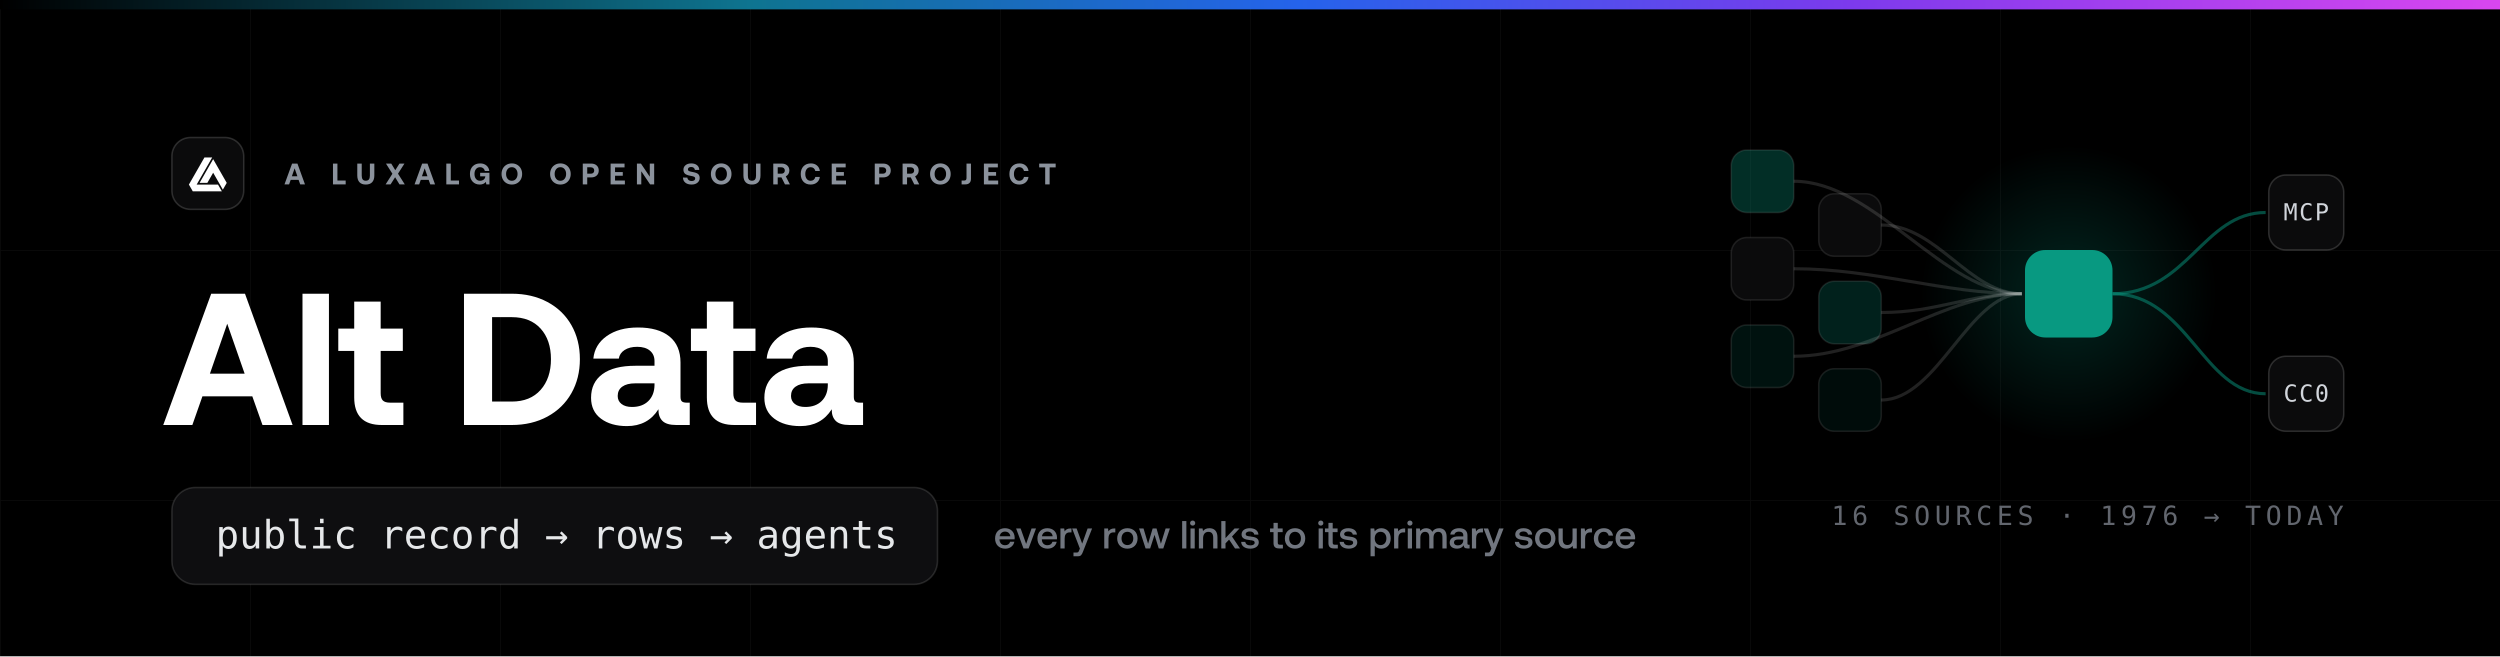
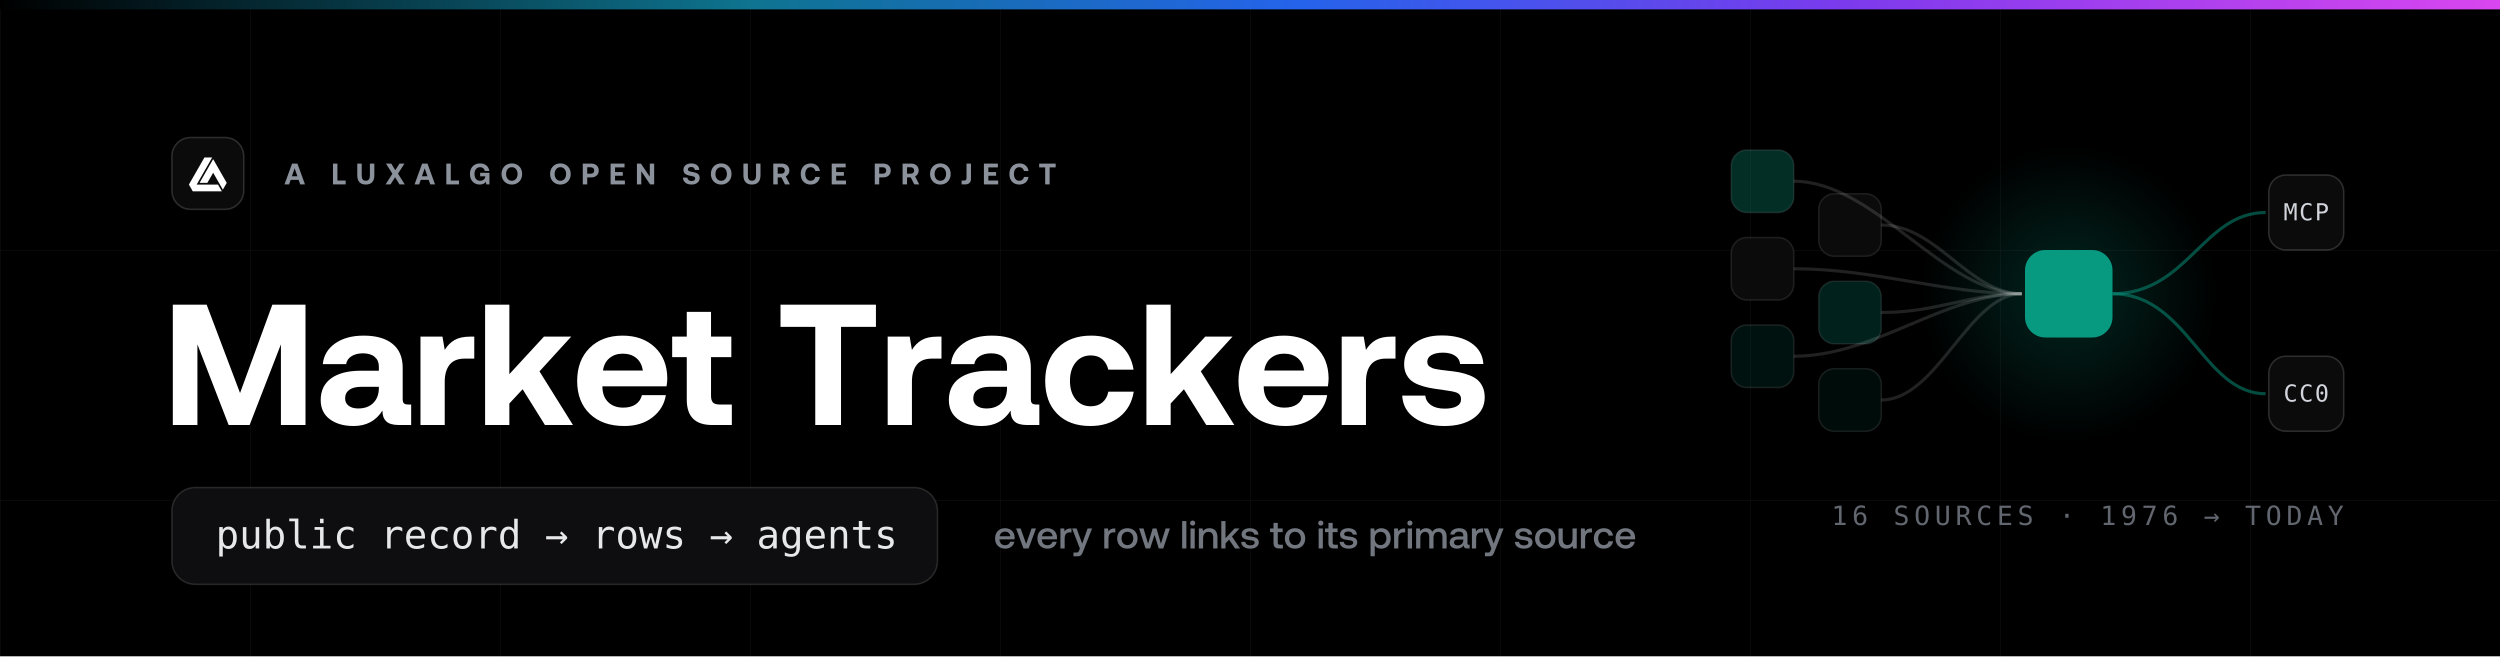
<svg xmlns="http://www.w3.org/2000/svg" width="1600" height="420" viewBox="0 0 1600 420" fill="none" role="img" aria-labelledby="bannerTitle">
  <defs>
    <linearGradient id="topStrip" x1="0" y1="0" x2="1600" y2="0" gradientUnits="userSpaceOnUse">
      <stop offset="0" stop-color="#000000" />
      <stop offset="0.30" stop-color="#0e7490" />
      <stop offset="0.52" stop-color="#2563eb" />
      <stop offset="0.74" stop-color="#7c3aed" />
      <stop offset="1" stop-color="#d946ef" />
    </linearGradient>
    <radialGradient id="hubGlow" cx="0.5" cy="0.5" r="0.5">
      <stop offset="0" stop-color="#089981" stop-opacity="0.25" />
      <stop offset="1" stop-color="#089981" stop-opacity="0" />
    </radialGradient>
    <pattern id="grid" width="160" height="160" patternUnits="userSpaceOnUse">
      <path d="M160 0H0V160" stroke="#ffffff" stroke-opacity="0.045" stroke-width="1" fill="none" />
    </pattern>
  </defs>
  <rect width="1600" height="420" fill="#000000" />
  <rect width="1600" height="420" fill="url(#grid)" />
  <rect width="1600" height="6" fill="url(#topStrip)" />
  <rect x="110" y="88" width="46" height="46" rx="12" fill="#0b0b0c" stroke="#ffffff" stroke-opacity="0.16" />
  <g transform="translate(120.9,100.6) scale(0.6)" fill="#ffffff">
    <path d="M36.217 34.646l4.139-7.231L25.868 2.108 11.381 27.415h8.279l6.209-10.845z" />
    <path d="M31.042 29.224 8.267 29.22 24.833.3h-8.277L0 29.216l4.137 7.237h31.045z" />
  </g>
  <g transform="translate(182,118)">
    <path fill="#8b929c" d="M3.024 0.0H0.074L4.936 -13.304H8.359L13.183 0.0H10.131L9.101 -2.904H4.045ZM6.559 -10.261 4.806 -5.205H8.322Z M39.229 0.0H31.102V-13.304H33.95V-2.449H39.229Z M46.658 -5.733V-13.304H49.506V-5.585Q49.506 -3.971 50.132 -3.154Q50.758 -2.338 52.104 -2.338Q53.458 -2.338 54.094 -3.154Q54.729 -3.971 54.729 -5.585V-13.304H57.577V-5.733Q57.577 -2.885 56.181 -1.387Q54.785 0.111 52.104 0.111Q49.432 0.111 48.045 -1.387Q46.658 -2.885 46.658 -5.733Z M64.802 0.0 69.134 -6.8 65.015 -13.304H68.401L70.98 -9.083L73.662 -13.304H76.853L72.725 -6.837L77.057 0.0H73.662L70.869 -4.564L67.975 0.0Z M86.267 0.0H83.317L88.178 -13.304H91.602L96.426 0.0H93.374L92.344 -2.904H87.288ZM89.802 -10.261 88.048 -5.205H91.564Z M111.768 0.0H103.641V-13.304H106.489V-2.449H111.768Z M125.088 0.111Q122.23 0.111 120.496 -1.74Q118.761 -3.59 118.761 -6.652Q118.761 -9.732 120.533 -11.573Q122.305 -13.415 125.348 -13.415Q127.732 -13.415 129.318 -12.079Q130.905 -10.743 131.165 -8.572H128.316Q128.057 -9.695 127.263 -10.349Q126.47 -11.003 125.273 -11.003Q123.622 -11.003 122.643 -9.797Q121.665 -8.591 121.665 -6.652Q121.665 -4.694 122.629 -3.498Q123.594 -2.301 125.273 -2.301Q125.858 -2.301 126.396 -2.458Q126.934 -2.616 127.398 -2.927Q127.862 -3.238 128.182 -3.762Q128.502 -4.286 128.595 -4.963V-5.13H125.292V-7.394H131.239V0.0H129.244L128.957 -1.596Q128.381 -0.835 127.398 -0.362Q126.415 0.111 125.088 0.111Z M151.34 -10.112Q152.166 -8.572 152.166 -6.652Q152.166 -4.731 151.34 -3.191Q150.515 -1.651 149.002 -0.77Q147.49 0.111 145.57 0.111Q143.649 0.111 142.137 -0.77Q140.625 -1.651 139.804 -3.191Q138.983 -4.731 138.983 -6.652Q138.983 -8.572 139.804 -10.112Q140.625 -11.652 142.137 -12.534Q143.649 -13.415 145.57 -13.415Q147.49 -13.415 149.002 -12.534Q150.515 -11.652 151.34 -10.112ZM145.57 -2.301Q147.221 -2.301 148.228 -3.525Q149.234 -4.75 149.234 -6.652Q149.234 -8.554 148.228 -9.778Q147.221 -11.003 145.57 -11.003Q143.909 -11.003 142.898 -9.778Q141.887 -8.554 141.887 -6.652Q141.887 -4.75 142.898 -3.525Q143.909 -2.301 145.57 -2.301Z M182.424 -10.112Q183.25 -8.572 183.25 -6.652Q183.25 -4.731 182.424 -3.191Q181.598 -1.651 180.086 -0.77Q178.574 0.111 176.653 0.111Q174.733 0.111 173.221 -0.77Q171.708 -1.651 170.887 -3.191Q170.066 -4.731 170.066 -6.652Q170.066 -8.572 170.887 -10.112Q171.708 -11.652 173.221 -12.534Q174.733 -13.415 176.653 -13.415Q178.574 -13.415 180.086 -12.534Q181.598 -11.652 182.424 -10.112ZM176.653 -2.301Q178.305 -2.301 179.311 -3.525Q180.318 -4.75 180.318 -6.652Q180.318 -8.554 179.311 -9.778Q178.305 -11.003 176.653 -11.003Q174.993 -11.003 173.981 -9.778Q172.97 -8.554 172.97 -6.652Q172.97 -4.75 173.981 -3.525Q174.993 -2.301 176.653 -2.301Z M190.975 0.0V-13.304H196.393Q198.564 -13.304 199.881 -12.098Q201.199 -10.892 201.199 -8.869Q201.199 -6.865 199.881 -5.664Q198.564 -4.462 196.393 -4.462H193.823V0.0ZM196.124 -10.929H193.823V-6.837H196.124Q197.126 -6.837 197.715 -7.385Q198.304 -7.932 198.304 -8.869Q198.304 -9.815 197.715 -10.372Q197.126 -10.929 196.124 -10.929Z M208.785 0.0V-13.304H217.71V-10.845H211.633V-7.867H216.578V-5.529H211.633V-2.449H217.923V0.0Z M228.423 0.0H225.63V-13.304H228.209L233.859 -4.917V-13.304H236.67V0.0H234.063L228.423 -8.377Z M255.1 -4.37 257.892 -4.333Q257.966 -3.349 258.704 -2.746Q259.441 -2.143 260.647 -2.143Q261.659 -2.143 262.29 -2.57Q262.92 -2.997 262.92 -3.767Q262.92 -3.98 262.879 -4.147Q262.837 -4.314 262.712 -4.458Q262.586 -4.602 262.47 -4.708Q262.354 -4.815 262.099 -4.917Q261.844 -5.019 261.649 -5.089Q261.455 -5.158 261.065 -5.246Q260.675 -5.334 260.406 -5.39Q260.137 -5.446 259.618 -5.548Q258.866 -5.687 258.31 -5.849Q257.753 -6.012 257.173 -6.304Q256.593 -6.596 256.227 -6.99Q255.86 -7.385 255.628 -7.992Q255.396 -8.6 255.396 -9.389Q255.396 -11.17 256.76 -12.292Q258.124 -13.415 260.36 -13.415Q262.707 -13.415 264.103 -12.279Q265.5 -11.142 265.527 -9.231H262.735Q262.633 -10.094 262.007 -10.613Q261.38 -11.133 260.36 -11.133Q259.414 -11.133 258.843 -10.739Q258.272 -10.344 258.272 -9.593Q258.272 -9.361 258.347 -9.175Q258.421 -8.99 258.523 -8.851Q258.625 -8.711 258.862 -8.586Q259.098 -8.461 259.307 -8.377Q259.516 -8.294 259.919 -8.197Q260.323 -8.099 260.634 -8.039Q260.944 -7.979 261.52 -7.867Q262.29 -7.728 262.851 -7.57Q263.412 -7.413 264.006 -7.125Q264.6 -6.837 264.966 -6.452Q265.333 -6.067 265.569 -5.464Q265.806 -4.861 265.796 -4.082Q265.778 -2.208 264.354 -1.048Q262.93 0.111 260.601 0.111Q258.078 0.111 256.598 -1.109Q255.118 -2.329 255.1 -4.37Z M285.332 -10.112Q286.158 -8.572 286.158 -6.652Q286.158 -4.731 285.332 -3.191Q284.506 -1.651 282.994 -0.77Q281.482 0.111 279.562 0.111Q277.641 0.111 276.129 -0.77Q274.617 -1.651 273.796 -3.191Q272.975 -4.731 272.975 -6.652Q272.975 -8.572 273.796 -10.112Q274.617 -11.652 276.129 -12.534Q277.641 -13.415 279.562 -13.415Q281.482 -13.415 282.994 -12.534Q284.506 -11.652 285.332 -10.112ZM279.562 -2.301Q281.213 -2.301 282.219 -3.525Q283.226 -4.75 283.226 -6.652Q283.226 -8.554 282.219 -9.778Q281.213 -11.003 279.562 -11.003Q277.901 -11.003 276.89 -9.778Q275.878 -8.554 275.878 -6.652Q275.878 -4.75 276.89 -3.525Q277.901 -2.301 279.562 -2.301Z M293.791 -5.733V-13.304H296.639V-5.585Q296.639 -3.971 297.265 -3.154Q297.891 -2.338 299.236 -2.338Q300.591 -2.338 301.226 -3.154Q301.862 -3.971 301.862 -5.585V-13.304H304.71V-5.733Q304.71 -2.885 303.314 -1.387Q301.917 0.111 299.236 0.111Q296.564 0.111 295.177 -1.387Q293.791 -2.885 293.791 -5.733Z M312.89 0.0V-13.304H318.308Q320.507 -13.304 321.847 -12.093Q323.188 -10.882 323.188 -8.869Q323.188 -7.607 322.576 -6.624Q321.963 -5.641 320.906 -5.13L323.531 0.0H320.377L318.132 -4.462H315.738V0.0ZM318.076 -10.929H315.738V-6.837H318.076Q319.087 -6.837 319.686 -7.389Q320.284 -7.941 320.284 -8.869Q320.284 -9.806 319.686 -10.367Q319.087 -10.929 318.076 -10.929Z M336.823 0.111Q333.882 0.111 332.18 -1.726Q330.478 -3.562 330.478 -6.652Q330.478 -9.732 332.231 -11.573Q333.984 -13.415 336.99 -13.415Q339.337 -13.415 340.891 -12.074Q342.445 -10.734 342.705 -8.554H339.82Q339.56 -9.686 338.781 -10.344Q338.001 -11.003 336.842 -11.003Q335.246 -11.003 334.314 -9.802Q333.381 -8.6 333.381 -6.652Q333.381 -4.713 334.3 -3.507Q335.218 -2.301 336.805 -2.301Q337.992 -2.301 338.776 -2.955Q339.56 -3.609 339.82 -4.75H342.687Q342.445 -2.57 340.845 -1.229Q339.245 0.111 336.823 0.111Z M350.301 0.0V-13.304H359.226V-10.845H353.149V-7.867H358.094V-5.529H353.149V-2.449H359.439V0.0Z M377.85 0.0V-13.304H383.268Q385.438 -13.304 386.756 -12.098Q388.073 -10.892 388.073 -8.869Q388.073 -6.865 386.756 -5.664Q385.438 -4.462 383.268 -4.462H380.698V0.0ZM382.999 -10.929H380.698V-6.837H382.999Q384 -6.837 384.59 -7.385Q385.179 -7.932 385.179 -8.869Q385.179 -9.815 384.59 -10.372Q384 -10.929 382.999 -10.929Z M395.66 0.0V-13.304H401.078Q403.276 -13.304 404.617 -12.093Q405.958 -10.882 405.958 -8.869Q405.958 -7.607 405.345 -6.624Q404.733 -5.641 403.675 -5.13L406.301 0.0H403.146L400.901 -4.462H398.508V0.0ZM400.846 -10.929H398.508V-6.837H400.846Q401.857 -6.837 402.455 -7.389Q403.054 -7.941 403.054 -8.869Q403.054 -9.806 402.455 -10.367Q401.857 -10.929 400.846 -10.929Z M425.604 -10.112Q426.43 -8.572 426.43 -6.652Q426.43 -4.731 425.604 -3.191Q424.779 -1.651 423.267 -0.77Q421.754 0.111 419.834 0.111Q417.914 0.111 416.401 -0.77Q414.889 -1.651 414.068 -3.191Q413.247 -4.731 413.247 -6.652Q413.247 -8.572 414.068 -10.112Q414.889 -11.652 416.401 -12.534Q417.914 -13.415 419.834 -13.415Q421.754 -13.415 423.267 -12.534Q424.779 -11.652 425.604 -10.112ZM419.834 -2.301Q421.485 -2.301 422.492 -3.525Q423.499 -4.75 423.499 -6.652Q423.499 -8.554 422.492 -9.778Q421.485 -11.003 419.834 -11.003Q418.173 -11.003 417.162 -9.778Q416.151 -8.554 416.151 -6.652Q416.151 -4.75 417.162 -3.525Q418.173 -2.301 419.834 -2.301Z M436.568 -4.082V-13.304H439.416V-3.535Q439.416 -1.855 438.488 -0.928Q437.561 0.0 435.881 0.0H433.432V-2.449H435.009Q435.835 -2.449 436.201 -2.844Q436.568 -3.238 436.568 -4.082Z M447.698 0.0V-13.304H456.623V-10.845H450.546V-7.867H455.491V-5.529H450.546V-2.449H456.836V0.0Z M470.36 0.111Q467.419 0.111 465.717 -1.726Q464.015 -3.562 464.015 -6.652Q464.015 -9.732 465.768 -11.573Q467.521 -13.415 470.527 -13.415Q472.875 -13.415 474.428 -12.074Q475.982 -10.734 476.242 -8.554H473.357Q473.097 -9.686 472.318 -10.344Q471.539 -11.003 470.379 -11.003Q468.783 -11.003 467.851 -9.802Q466.918 -8.6 466.918 -6.652Q466.918 -4.713 467.837 -3.507Q468.755 -2.301 470.342 -2.301Q471.529 -2.301 472.313 -2.955Q473.097 -3.609 473.357 -4.75H476.224Q475.982 -2.57 474.382 -1.229Q472.782 0.111 470.36 0.111Z M483.077 -10.845V-13.304H493.625V-10.845H489.766V0.0H486.918V-10.845Z" />
  </g>
  <g transform="translate(104,272)">
-     <path fill="#ffffff" d="M19.102 0.0H0.469L31.172 -84.023H52.793L83.262 0.0H63.984L57.48 -18.34H25.547ZM41.426 -64.805 30.352 -32.871H52.559Z M89.59 0.0V-84.023H106.523V0.0Z M122.695 -17.637V-47.402H112.5V-61.699H122.695V-78.984H139.629V-61.699H153.809V-47.402H139.629V-20.391Q139.629 -17.109 141.006 -15.703Q142.383 -14.297 145.723 -14.297H154.16V0.0H140.332Q122.695 0.0 122.695 -17.637Z M223.535 0.0H192.949V-84.023H223.535Q236.426 -84.023 246.357 -78.721Q256.289 -73.418 261.709 -63.896Q267.129 -54.375 267.129 -42.129Q267.129 -29.941 261.709 -20.361Q256.289 -10.781 246.357 -5.391Q236.426 0.0 223.535 0.0ZM210.938 -69.023V-15.0H223.535Q235.371 -15.0 241.992 -22.471Q248.613 -29.941 248.613 -42.129Q248.613 -54.375 241.992 -61.699Q235.371 -69.023 223.535 -69.023Z M335.508 -14.297H337.441V0.0H328.77Q322.559 0.0 319.922 -2.666Q317.285 -5.332 317.402 -10.078Q310.605 0.703 297.246 0.703Q286.992 0.703 280.635 -4.043Q274.277 -8.789 274.277 -17.402Q274.277 -27.246 281.572 -32.578Q288.867 -37.91 302.637 -37.91H314.883V-40.898Q314.883 -45.117 311.953 -47.578Q309.023 -50.039 303.809 -50.039Q298.887 -50.039 295.723 -47.988Q292.559 -45.938 292.031 -42.48H275.742Q276.621 -51.504 284.355 -56.953Q292.09 -62.402 304.277 -62.402Q317.344 -62.402 324.434 -56.66Q331.523 -50.918 331.523 -39.961V-18.105Q331.523 -15.82 332.461 -15.059Q333.398 -14.297 335.508 -14.297ZM314.883 -25.43V-26.66H302.52Q297.188 -26.66 294.258 -24.551Q291.328 -22.441 291.328 -18.574Q291.328 -15.352 293.789 -13.447Q296.25 -11.543 300.469 -11.543Q307.09 -11.543 310.928 -15.322Q314.766 -19.102 314.883 -25.43Z M348.398 -17.637V-47.402H338.203V-61.699H348.398V-78.984H365.332V-61.699H379.512V-47.402H365.332V-20.391Q365.332 -17.109 366.709 -15.703Q368.086 -14.297 371.426 -14.297H379.863V0.0H366.035Q348.398 0.0 348.398 -17.637Z M446.426 -14.297H448.359V0.0H439.688Q433.477 0.0 430.84 -2.666Q428.203 -5.332 428.32 -10.078Q421.523 0.703 408.164 0.703Q397.91 0.703 391.553 -4.043Q385.195 -8.789 385.195 -17.402Q385.195 -27.246 392.49 -32.578Q399.785 -37.91 413.555 -37.91H425.801V-40.898Q425.801 -45.117 422.871 -47.578Q419.941 -50.039 414.727 -50.039Q409.805 -50.039 406.641 -47.988Q403.477 -45.938 402.949 -42.48H386.66Q387.539 -51.504 395.273 -56.953Q403.008 -62.402 415.195 -62.402Q428.262 -62.402 435.352 -56.66Q442.441 -50.918 442.441 -39.961V-18.105Q442.441 -15.82 443.379 -15.059Q444.316 -14.297 446.426 -14.297ZM425.801 -25.43V-26.66H413.438Q408.105 -26.66 405.176 -24.551Q402.246 -22.441 402.246 -18.574Q402.246 -15.352 404.707 -13.447Q407.168 -11.543 411.387 -11.543Q418.008 -11.543 421.846 -15.322Q425.684 -19.102 425.801 -25.43Z" />
+     <path fill="#ffffff" d="M6.606 0.0V-77.021H28.252L49.629 -20.464L70.308 -77.021H91.523V0.0H75.786V-51.616L55.752 0.0H42.324L22.344 -51.616V0.0Z M157.373 -13.105H159.146V0.0H151.196Q145.503 0.0 143.086 -2.444Q140.669 -4.888 140.776 -9.238Q134.546 0.645 122.3 0.645Q112.9 0.645 107.073 -3.706Q101.245 -8.057 101.245 -15.952Q101.245 -24.976 107.932 -29.863Q114.619 -34.751 127.241 -34.751H138.467V-37.49Q138.467 -41.357 135.781 -43.613Q133.096 -45.869 128.315 -45.869Q123.804 -45.869 120.903 -43.989Q118.003 -42.109 117.52 -38.94H102.588Q103.394 -47.212 110.483 -52.207Q117.573 -57.202 128.745 -57.202Q140.723 -57.202 147.222 -51.938Q153.721 -46.675 153.721 -36.631V-16.597Q153.721 -14.502 154.58 -13.804Q155.439 -13.105 157.373 -13.105ZM138.467 -23.311V-24.438H127.134Q122.246 -24.438 119.561 -22.505Q116.875 -20.571 116.875 -17.026Q116.875 -14.072 119.131 -12.327Q121.387 -10.581 125.254 -10.581Q131.323 -10.581 134.841 -14.045Q138.359 -17.51 138.467 -23.311Z M196.904 -56.558H199.536V-42.485H193.413Q186.807 -42.485 183.718 -38.538Q180.63 -34.59 180.63 -27.715V0.0H165.107V-56.558H179.18L180.63 -48.071Q183.154 -52.207 186.914 -54.382Q190.674 -56.558 196.904 -56.558Z M206.465 0.0V-77.021H221.987V-32.549L244.116 -56.558H261.572L241.27 -34.321L262.7 0.0H244.761L230.474 -22.881L221.987 -13.75V0.0Z M295.571 0.645Q281.553 0.645 273.469 -7.144Q265.386 -14.932 265.386 -28.145Q265.386 -41.357 273.335 -49.28Q281.284 -57.202 294.443 -57.202Q307.173 -57.202 315.042 -49.817Q322.91 -42.432 323.071 -30.024Q323.071 -27.446 322.588 -24.761H281.553V-23.955Q281.768 -17.939 285.366 -14.529Q288.965 -11.118 294.873 -11.118Q299.653 -11.118 302.742 -13.159Q305.83 -15.2 306.851 -19.121H322.158Q320.762 -10.527 313.645 -4.941Q306.528 0.645 295.571 0.645ZM281.929 -34.858H307.441Q306.636 -40.015 303.252 -42.834Q299.868 -45.654 294.551 -45.654Q289.448 -45.654 286.011 -42.754Q282.573 -39.854 281.929 -34.858Z M335.532 -16.167V-43.452H326.187V-56.558H335.532V-72.402H351.055V-56.558H364.053V-43.452H351.055V-18.691Q351.055 -15.684 352.317 -14.395Q353.579 -13.105 356.641 -13.105H364.375V0.0H351.699Q335.532 0.0 335.532 -16.167Z M395.527 -62.788V-77.021H456.597V-62.788H434.253V0.0H417.764V-62.788Z M495.913 -56.558H498.545V-42.485H492.422Q485.815 -42.485 482.727 -38.538Q479.639 -34.59 479.639 -27.715V0.0H464.116V-56.558H478.188L479.639 -48.071Q482.163 -52.207 485.923 -54.382Q489.683 -56.558 495.913 -56.558Z M559.399 -13.105H561.172V0.0H553.223Q547.529 0.0 545.112 -2.444Q542.695 -4.888 542.803 -9.238Q536.572 0.645 524.326 0.645Q514.927 0.645 509.099 -3.706Q503.271 -8.057 503.271 -15.952Q503.271 -24.976 509.958 -29.863Q516.646 -34.751 529.268 -34.751H540.493V-37.49Q540.493 -41.357 537.808 -43.613Q535.122 -45.869 530.342 -45.869Q525.83 -45.869 522.93 -43.989Q520.029 -42.109 519.546 -38.94H504.614Q505.42 -47.212 512.51 -52.207Q519.6 -57.202 530.771 -57.202Q542.749 -57.202 549.248 -51.938Q555.747 -46.675 555.747 -36.631V-16.597Q555.747 -14.502 556.606 -13.804Q557.466 -13.105 559.399 -13.105ZM540.493 -23.311V-24.438H529.16Q524.272 -24.438 521.587 -22.505Q518.901 -20.571 518.901 -17.026Q518.901 -14.072 521.157 -12.327Q523.413 -10.581 527.28 -10.581Q533.35 -10.581 536.868 -14.045Q540.386 -17.51 540.493 -23.311Z M593.774 0.645Q580.347 0.645 572.639 -7.117Q564.932 -14.878 564.932 -28.252Q564.932 -41.411 572.908 -49.307Q580.884 -57.202 594.312 -57.202Q605.698 -57.202 612.761 -51.401Q619.824 -45.601 621.489 -35.396H605.322Q604.302 -39.692 601.428 -42.109Q598.555 -44.526 594.097 -44.526Q588.027 -44.526 584.402 -40.015Q580.776 -35.503 580.776 -28.252Q580.776 -20.947 584.402 -16.462Q588.027 -11.978 594.097 -11.978Q598.608 -11.978 601.562 -14.475Q604.517 -16.973 605.322 -21.323H621.597Q619.932 -11.118 612.6 -5.237Q605.269 0.645 593.774 0.645Z M629.707 0.0V-77.021H645.229V-32.549L667.358 -56.558H684.814L664.512 -34.321L685.942 0.0H668.003L653.716 -22.881L645.229 -13.75V0.0Z M718.813 0.645Q704.795 0.645 696.711 -7.144Q688.628 -14.932 688.628 -28.145Q688.628 -41.357 696.577 -49.28Q704.526 -57.202 717.686 -57.202Q730.415 -57.202 738.284 -49.817Q746.152 -42.432 746.313 -30.024Q746.313 -27.446 745.83 -24.761H704.795V-23.955Q705.01 -17.939 708.608 -14.529Q712.207 -11.118 718.115 -11.118Q722.896 -11.118 725.984 -13.159Q729.072 -15.2 730.093 -19.121H745.4Q744.004 -10.527 736.887 -4.941Q729.771 0.645 718.813 0.645ZM705.171 -34.858H730.684Q729.878 -40.015 726.494 -42.834Q723.11 -45.654 717.793 -45.654Q712.69 -45.654 709.253 -42.754Q705.815 -39.854 705.171 -34.858Z M786.489 -56.558H789.121V-42.485H782.998Q776.392 -42.485 773.303 -38.538Q770.215 -34.59 770.215 -27.715V0.0H754.692V-56.558H768.765L770.215 -48.071Q772.739 -52.207 776.499 -54.382Q780.259 -56.558 786.489 -56.558Z M793.418 -18.799H808.188Q808.618 -14.985 811.841 -12.729Q815.063 -10.474 820.596 -10.474Q825.537 -10.474 828.303 -12.004Q831.069 -13.535 831.069 -16.489Q831.069 -19.497 828.384 -20.679Q826.45 -21.538 819.146 -22.505H819.092L819.038 -22.559H818.984H818.931H818.877H818.823H818.77H818.716L818.662 -22.612H818.608H818.555H818.501H818.447H818.394H818.34L818.286 -22.666H818.232H818.179H818.071Q813.721 -23.203 810.525 -23.848Q807.329 -24.492 804.16 -25.674Q800.991 -26.855 799.031 -28.547Q797.07 -30.239 795.862 -32.844Q794.653 -35.449 794.653 -38.833Q794.653 -47.212 801.34 -52.314Q808.027 -57.417 818.931 -57.31Q830.479 -57.31 837.649 -52.449Q844.819 -47.588 845.356 -39.048H830.479Q830.156 -42.432 827.202 -44.365Q824.248 -46.299 819.521 -46.299Q814.902 -46.299 812.19 -44.768Q809.478 -43.237 809.478 -40.498Q809.478 -39.478 809.827 -38.699Q810.176 -37.92 811.008 -37.356Q811.841 -36.792 812.727 -36.416Q813.613 -36.04 815.278 -35.745Q816.943 -35.449 818.286 -35.261Q819.629 -35.073 821.992 -34.805Q822.314 -34.751 822.476 -34.751Q826.826 -34.321 829.995 -33.704Q833.164 -33.086 836.387 -31.851Q839.609 -30.615 841.65 -28.843Q843.691 -27.07 844.954 -24.25Q846.216 -21.431 846.216 -17.725Q846.216 -9.346 839.099 -4.351Q831.982 0.645 820.488 0.645Q808.618 0.645 801.26 -4.565Q793.901 -9.775 793.418 -18.799Z" />
  </g>
  <rect x="110" y="312" width="490" height="62" rx="15" fill="#0e0e10" stroke="#ffffff" stroke-opacity="0.13" />
  <text x="138" y="351" font-family="'SF Mono','Cascadia Mono',Menlo,Consolas,'DejaVu Sans Mono',monospace" font-size="25" fill="#e6e8ea">public record → rows → agents</text>
  <g transform="translate(636,351)">
    <path fill="#71767f" d="M7.4 0.15C10.575 0.15 12.725 -1.775 13.175 -4.3H10.475C10.1 -2.875 8.9 -2.05 7.25 -2.05C5.125 -2.05 3.75 -3.475 3.675 -5.65V-5.825H13.325C13.375 -6.175 13.4 -6.525 13.4 -6.85C13.325 -10.6 10.85 -12.95 7.15 -12.95C3.375 -12.95 0.85 -10.325 0.85 -6.375C0.85 -2.45 3.375 0.15 7.4 0.15ZM3.775 -7.8C3.975 -9.625 5.45 -10.775 7.175 -10.775C9.05 -10.775 10.375 -9.7 10.6 -7.8Z M19.025 0.0H22.325L27.05 -12.8H24.2L20.725 -2.9L17.2 -12.8H14.3Z M34.5 0.15C37.675 0.15 39.825 -1.775 40.275 -4.3H37.575C37.2 -2.875 36.0 -2.05 34.35 -2.05C32.225 -2.05 30.85 -3.475 30.775 -5.65V-5.825H40.425C40.475 -6.175 40.5 -6.525 40.5 -6.85C40.425 -10.6 37.95 -12.95 34.25 -12.95C30.475 -12.95 27.95 -10.325 27.95 -6.375C27.95 -2.45 30.475 0.15 34.5 0.15ZM30.875 -7.8C31.075 -9.625 32.55 -10.775 34.275 -10.775C36.15 -10.775 37.475 -9.7 37.7 -7.8Z M49.15 -12.8C47.05 -12.8 46.025 -11.95 45.375 -10.875L45.075 -12.8H42.675V0.0H45.375V-6.425C45.375 -8.4 46.15 -10.275 48.55 -10.275H49.75V-12.8Z M55.125 0.075 54.625 1.325C54.225 2.375 53.975 2.625 52.925 2.625H51.025V5.0H53.925C55.8 5.0 56.35 4.075 57.15 2.0L62.95 -12.8H60.075L56.6 -3.075L53.025 -12.8H50.15Z M77.2 -12.8C75.1 -12.8 74.075 -11.95 73.425 -10.875L73.125 -12.8H70.725V0.0H73.425V-6.425C73.425 -8.4 74.2 -10.275 76.6 -10.275H77.8V-12.8Z M85.525 0.15C89.425 0.15 92.05 -2.475 92.05 -6.4C92.05 -10.3 89.425 -12.95 85.525 -12.95C81.625 -12.95 79.0 -10.3 79.0 -6.4C79.0 -2.475 81.625 0.15 85.525 0.15ZM85.525 -2.15C83.25 -2.15 81.775 -3.925 81.775 -6.4C81.775 -8.875 83.25 -10.65 85.525 -10.65C87.8 -10.65 89.3 -8.875 89.3 -6.4C89.3 -3.925 87.8 -2.15 85.525 -2.15Z M97.175 0.0H100.1L102.9 -8.7L105.6 0.0H108.5L112.75 -12.8H110.0L106.975 -3.0L104.175 -12.8H101.7L98.775 -3.0L95.85 -12.8H93.0Z M120.575 0.0H123.275V-17.5H120.575Z M127.3 -14.6C128.225 -14.6 128.95 -15.275 128.95 -16.225C128.95 -17.175 128.225 -17.85 127.3 -17.85C126.375 -17.85 125.65 -17.175 125.65 -16.225C125.65 -15.275 126.375 -14.6 127.3 -14.6ZM125.925 0.0H128.625V-12.8H125.925Z M138.025 -12.95C135.95 -12.95 134.725 -12.125 133.925 -11.125L133.625 -12.8H131.275V0.0H133.975V-6.45C133.975 -9.05 135.25 -10.625 137.4 -10.625C139.425 -10.625 140.45 -9.325 140.45 -6.9V0.0H143.175V-7.125C143.175 -11.4 140.85 -12.95 138.025 -12.95Z M145.625 0.0H148.325V-3.25L150.625 -5.65L154.4 0.0H157.6L152.475 -7.625L157.3 -12.8H154.125L148.325 -6.6V-17.5H145.625Z M158.35 -4.225C158.425 -1.45 160.775 0.15 164.2 0.15C167.3 0.15 169.625 -1.4 169.625 -3.85C169.625 -6.7 167.25 -7.3 164.325 -7.65C162.475 -7.85 161.25 -8.0 161.25 -9.2C161.25 -10.225 162.3 -10.875 163.9 -10.875C165.5 -10.875 166.6 -10.05 166.75 -8.875H169.4C169.225 -11.5 167 -12.95 163.85 -12.95C160.775 -12.975 158.6 -11.4 158.6 -8.975C158.6 -6.325 160.9 -5.7 163.825 -5.35C165.8 -5.1 166.975 -5.0 166.975 -3.625C166.975 -2.6 165.875 -1.95 164.2 -1.95C162.25 -1.95 161.1 -2.9 161 -4.225Z M179.05 -3.475C179.05 -1.15 180.1 0.0 182.55 0.0H185.05V-2.375H183.15C182.125 -2.375 181.775 -2.75 181.775 -3.75V-10.425H184.9V-12.8H181.775V-16.375H179.05V-12.8H176.825V-10.425H179.05Z M192.825 0.15C196.725 0.15 199.35 -2.475 199.35 -6.4C199.35 -10.3 196.725 -12.95 192.825 -12.95C188.925 -12.95 186.3 -10.3 186.3 -6.4C186.3 -2.475 188.925 0.15 192.825 0.15ZM192.825 -2.15C190.55 -2.15 189.075 -3.925 189.075 -6.4C189.075 -8.875 190.55 -10.65 192.825 -10.65C195.1 -10.65 196.6 -8.875 196.6 -6.4C196.6 -3.925 195.1 -2.15 192.825 -2.15Z M209.3 -14.6C210.225 -14.6 210.95 -15.275 210.95 -16.225C210.95 -17.175 210.225 -17.85 209.3 -17.85C208.375 -17.85 207.65 -17.175 207.65 -16.225C207.65 -15.275 208.375 -14.6 209.3 -14.6ZM207.925 0.0H210.625V-12.8H207.925Z M214.2 -3.475C214.2 -1.15 215.25 0.0 217.7 0.0H220.2V-2.375H218.3C217.275 -2.375 216.925 -2.75 216.925 -3.75V-10.425H220.05V-12.8H216.925V-16.375H214.2V-12.8H211.975V-10.425H214.2Z M221.375 -4.225C221.45 -1.45 223.8 0.15 227.225 0.15C230.325 0.15 232.65 -1.4 232.65 -3.85C232.65 -6.7 230.275 -7.3 227.35 -7.65C225.5 -7.85 224.275 -8.0 224.275 -9.2C224.275 -10.225 225.325 -10.875 226.925 -10.875C228.525 -10.875 229.625 -10.05 229.775 -8.875H232.425C232.25 -11.5 230.025 -12.95 226.875 -12.95C223.8 -12.975 221.625 -11.4 221.625 -8.975C221.625 -6.325 223.925 -5.7 226.85 -5.35C228.825 -5.1 230 -5.0 230 -3.625C230 -2.6 228.9 -1.95 227.225 -1.95C225.275 -1.95 224.125 -2.9 224.025 -4.225Z M248 -12.95C246 -12.95 244.675 -12.025 243.825 -10.9L243.5 -12.8H241.15V5.0H243.85V-1.8C244.65 -0.65 246.025 0.15 248 0.15C251.5 0.15 254.05 -2.45 254.05 -6.4C254.05 -10.5 251.5 -12.95 248 -12.95ZM247.55 -2.125C245.3 -2.125 243.825 -3.9 243.825 -6.45C243.825 -8.925 245.3 -10.65 247.55 -10.65C249.8 -10.65 251.3 -8.925 251.3 -6.4C251.3 -3.9 249.8 -2.125 247.55 -2.125Z M262.7 -12.8C260.6 -12.8 259.575 -11.95 258.925 -10.875L258.625 -12.8H256.225V0.0H258.925V-6.425C258.925 -8.4 259.7 -10.275 262.1 -10.275H263.3V-12.8Z M266.35 -14.6C267.275 -14.6 268.0 -15.275 268.0 -16.225C268.0 -17.175 267.275 -17.85 266.35 -17.85C265.425 -17.85 264.7 -17.175 264.7 -16.225C264.7 -15.275 265.425 -14.6 266.35 -14.6ZM264.975 0.0H267.675V-12.8H264.975Z M285.05 -12.95C282.95 -12.95 281.5 -12.025 280.675 -10.625C279.9 -12.275 278.4 -12.95 276.725 -12.95C274.8 -12.925 273.7 -12.075 272.975 -11.125L272.675 -12.8H270.325V0.0H273.025V-6.85C273.025 -9.125 274.175 -10.625 276.025 -10.625C277.8 -10.625 278.725 -9.45 278.725 -7.2V0.0H281.45V-6.925C281.45 -9.225 282.625 -10.625 284.475 -10.625C286.225 -10.625 287.15 -9.45 287.15 -7.2V0.0H289.85V-7.375C289.85 -11.425 287.7 -12.95 285.05 -12.95Z M304.0 -2.35C303.45 -2.35 303.175 -2.525 303.175 -3.175V-8.3C303.175 -11.325 301.225 -12.95 297.825 -12.95C294.6 -12.95 292.45 -11.4 292.175 -8.9H294.825C295.025 -10.025 296.1 -10.775 297.7 -10.775C299.475 -10.775 300.5 -9.9 300.5 -8.475V-7.7H297.275C293.7 -7.7 291.8 -6.225 291.8 -3.6C291.8 -1.225 293.75 0.15 296.55 0.15C298.625 0.15 299.925 -0.75 300.775 -2.05C300.775 -0.775 301.375 0.0 303.125 0.0H304.55V-2.35ZM300.5 -5.25C300.475 -3.275 299.175 -1.95 296.925 -1.95C295.45 -1.95 294.55 -2.7 294.55 -3.775C294.55 -5.075 295.475 -5.7 297.15 -5.7H300.5Z M312.5 -12.8C310.4 -12.8 309.375 -11.95 308.725 -10.875L308.425 -12.8H306.025V0.0H308.725V-6.425C308.725 -8.4 309.5 -10.275 311.9 -10.275H313.1V-12.8Z M318.475 0.075 317.975 1.325C317.575 2.375 317.325 2.625 316.275 2.625H314.375V5.0H317.275C319.15 5.0 319.7 4.075 320.5 2.0L326.3 -12.8H323.425L319.95 -3.075L316.375 -12.8H313.5Z M333.525 -4.225C333.6 -1.45 335.95 0.15 339.375 0.15C342.475 0.15 344.8 -1.4 344.8 -3.85C344.8 -6.7 342.425 -7.3 339.5 -7.65C337.65 -7.85 336.425 -8.0 336.425 -9.2C336.425 -10.225 337.475 -10.875 339.075 -10.875C340.675 -10.875 341.775 -10.05 341.925 -8.875H344.575C344.4 -11.5 342.175 -12.95 339.025 -12.95C335.95 -12.975 333.775 -11.4 333.775 -8.975C333.775 -6.325 336.075 -5.7 339.0 -5.35C340.975 -5.1 342.15 -5.0 342.15 -3.625C342.15 -2.6 341.05 -1.95 339.375 -1.95C337.425 -1.95 336.275 -2.9 336.175 -4.225Z M352.95 0.15C356.85 0.15 359.475 -2.475 359.475 -6.4C359.475 -10.3 356.85 -12.95 352.95 -12.95C349.05 -12.95 346.425 -10.3 346.425 -6.4C346.425 -2.475 349.05 0.15 352.95 0.15ZM352.95 -2.15C350.675 -2.15 349.2 -3.925 349.2 -6.4C349.2 -8.875 350.675 -10.65 352.95 -10.65C355.225 -10.65 356.725 -8.875 356.725 -6.4C356.725 -3.925 355.225 -2.15 352.95 -2.15Z M370.425 -6.4C370.425 -3.75 369.175 -2.2 367.125 -2.2C365.15 -2.2 364.15 -3.475 364.15 -5.975V-12.8H361.45V-5.675C361.45 -1.3 363.775 0.15 366.5 0.15C368.475 0.15 369.65 -0.65 370.45 -1.625L370.75 0.0H373.125V-12.8H370.425Z M382.25 -12.8C380.15 -12.8 379.125 -11.95 378.475 -10.875L378.175 -12.8H375.775V0.0H378.475V-6.425C378.475 -8.4 379.25 -10.275 381.65 -10.275H382.85V-12.8Z M390.4 0.15C393.675 0.15 395.85 -1.675 396.35 -4.575H393.5C393.175 -3.1 392.075 -2.15 390.425 -2.15C388.25 -2.15 386.825 -3.875 386.825 -6.375C386.825 -8.9 388.25 -10.65 390.425 -10.65C392.1 -10.65 393.175 -9.725 393.525 -8.225H396.35C395.825 -11.125 393.775 -12.95 390.475 -12.95C386.6 -12.95 384.05 -10.325 384.05 -6.375C384.05 -2.375 386.525 0.15 390.4 0.15Z M404.5 0.15C407.675 0.15 409.825 -1.775 410.275 -4.3H407.575C407.2 -2.875 406 -2.05 404.35 -2.05C402.225 -2.05 400.85 -3.475 400.775 -5.65V-5.825H410.425C410.475 -6.175 410.5 -6.525 410.5 -6.85C410.425 -10.6 407.95 -12.95 404.25 -12.95C400.475 -12.95 397.95 -10.325 397.95 -6.375C397.95 -2.45 400.475 0.15 404.5 0.15ZM400.875 -7.8C401.075 -9.625 402.55 -10.775 404.275 -10.775C406.15 -10.775 407.475 -9.7 407.7 -7.8Z" />
  </g>
  <circle cx="1324" cy="188" r="95" fill="url(#hubGlow)" />
  <rect x="1108" y="96" width="40" height="40" rx="10" fill="#089981" fill-opacity="0.30" stroke="#ffffff" stroke-opacity="0.10" />
  <rect x="1108" y="152" width="40" height="40" rx="10" fill="#0b0b0c" stroke="#ffffff" stroke-opacity="0.10" />
  <rect x="1108" y="208" width="40" height="40" rx="10" fill="#089981" fill-opacity="0.12" stroke="#ffffff" stroke-opacity="0.10" />
  <rect x="1164" y="124" width="40" height="40" rx="10" fill="#0b0b0c" stroke="#ffffff" stroke-opacity="0.10" />
  <rect x="1164" y="180" width="40" height="40" rx="10" fill="#089981" fill-opacity="0.22" stroke="#ffffff" stroke-opacity="0.10" />
  <rect x="1164" y="236" width="40" height="40" rx="10" fill="#089981" fill-opacity="0.08" stroke="#ffffff" stroke-opacity="0.10" />
  <g stroke="#ffffff" stroke-opacity="0.13" stroke-width="2" fill="none">
    <path d="M1148 116 C1200 116 1244 188 1294 188" />
    <path d="M1148 172 C1200 172 1244 188 1294 188" />
    <path d="M1148 228 C1200 228 1244 188 1294 188" />
    <path d="M1204 144 C1240 144 1260 188 1294 188" />
    <path d="M1204 200 C1240 200 1260 188 1294 188" />
    <path d="M1204 256 C1240 256 1260 188 1294 188" />
  </g>
  <rect x="1296" y="160" width="56" height="56" rx="13" fill="#089981" />
  <g stroke="#089981" stroke-opacity="0.5" stroke-width="2" fill="none">
    <path d="M1352 188 C1400 188 1410 136 1450 136" />
    <path d="M1352 188 C1400 188 1410 252 1450 252" />
  </g>
  <rect x="1452" y="112" width="48" height="48" rx="11" fill="#0b0b0c" stroke="#ffffff" stroke-opacity="0.16" />
  <text x="1476" y="141" text-anchor="middle" font-family="'SF Mono','Cascadia Mono',Menlo,Consolas,'DejaVu Sans Mono',monospace" font-size="15" letter-spacing="1" fill="#d1d5db">MCP</text>
  <rect x="1452" y="228" width="48" height="48" rx="11" fill="#0b0b0c" stroke="#ffffff" stroke-opacity="0.16" />
  <text x="1476" y="257" text-anchor="middle" font-family="'SF Mono','Cascadia Mono',Menlo,Consolas,'DejaVu Sans Mono',monospace" font-size="15" letter-spacing="1" fill="#d1d5db">CC0</text>
  <text x="1500" y="336" text-anchor="end" font-family="'SF Mono','Cascadia Mono',Menlo,Consolas,'DejaVu Sans Mono',monospace" font-size="17" letter-spacing="3" fill="#62666e">16 SOURCES · 1976 → TODAY</text>
</svg>
